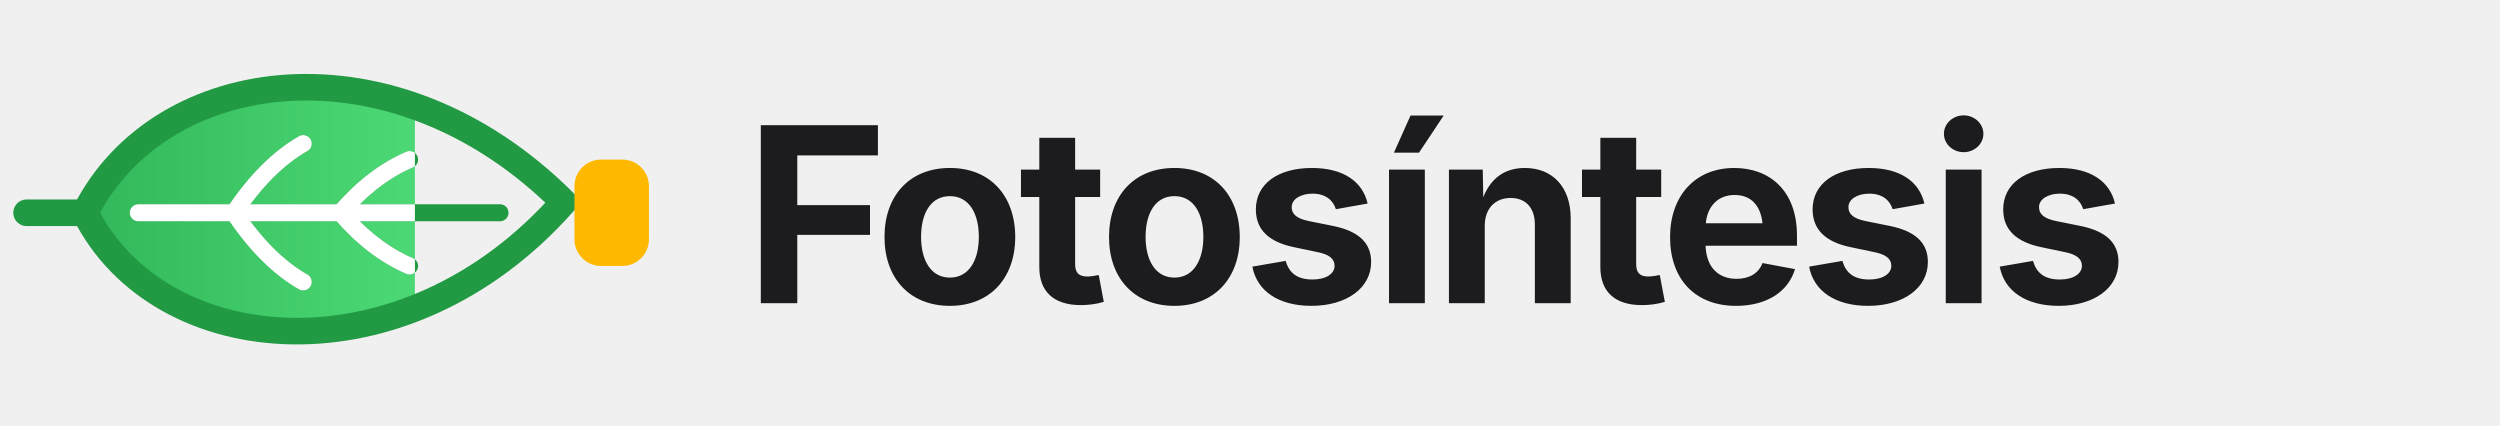
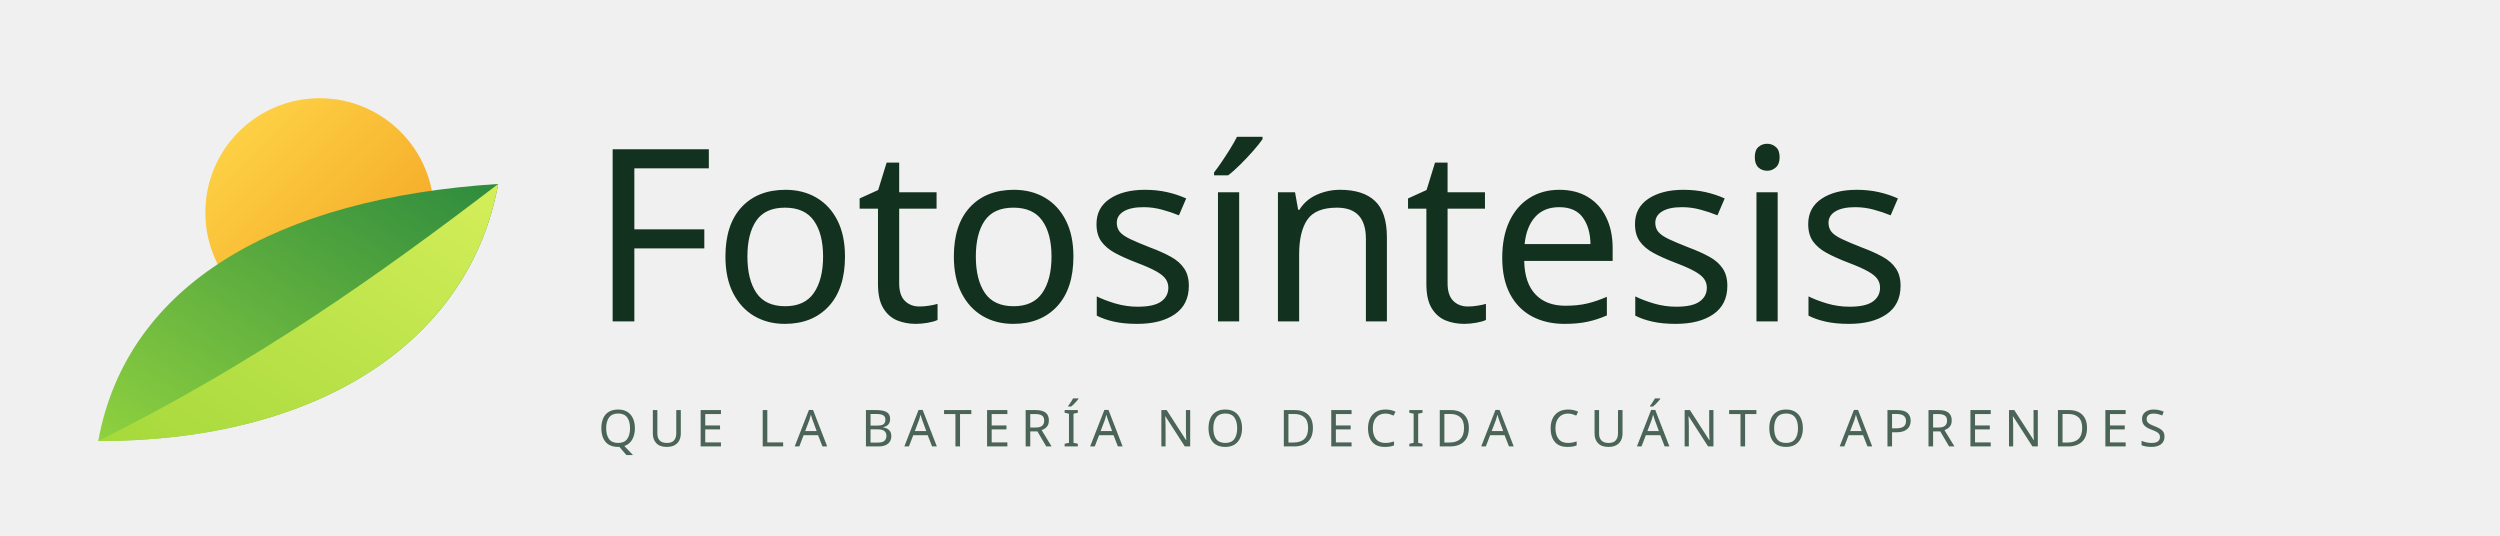
- <svg xmlns="http://www.w3.org/2000/svg" viewBox="0 0 470 80" role="img" aria-label="Fotosíntesis">
+ <svg xmlns="http://www.w3.org/2000/svg" viewBox="0 0 560 120" width="560" height="120">
  <defs>
-     <clipPath id="l-hoja">
-       <path d="M16 40 C 30 12, 74 6, 106 38 C 76 72, 30 68, 16 40 Z" />
-     </clipPath>
-     <clipPath id="l-carga">
-       <rect x="10" y="0" width="68" height="80" />
-     </clipPath>
-     <linearGradient id="l-grad" x1="0" x2="1">
-       <stop offset="0" stop-color="#2FB457" />
-       <stop offset="1" stop-color="#4CD975" />
+     <linearGradient id="sol" x1="0" y1="0" x2="1" y2="1">
+       <stop offset="0" stop-color="#FFD84A" />
+       <stop offset="1" stop-color="#F29E1F" />
+     </linearGradient>
+     <linearGradient id="hoja" x1="0" y1="1" x2="1" y2="0">
+       <stop offset="0" stop-color="#8FD13F" />
+       <stop offset="1" stop-color="#2E8B3E" />
+     </linearGradient>
+     <linearGradient id="hoja2" x1="0" y1="1" x2="1" y2="0">
+       <stop offset="0" stop-color="#A6D93B" />
+       <stop offset="1" stop-color="#D4EE5A" />
    </linearGradient>
  </defs>
-   <g clip-path="url(#l-hoja)">
-     <rect x="10" y="0" width="68" height="80" fill="url(#l-grad)" />
+   <g transform="translate(14 14) scale(1.6)">
+     <circle cx="36" cy="21" r="16" fill="url(#sol)" />
+     <path d="M5 53 C 9 31, 30 19, 61 17 C 57 39, 36 53, 5 53 Z" fill="url(#hoja)" />
+     <path d="M5 53 C 27 42, 44 30, 61 17 C 57 39, 36 53, 5 53 Z" fill="url(#hoja2)" />
  </g>
-   <g stroke="#229A44" stroke-width="3.2" stroke-linecap="round" fill="none">
-     <path d="M26 40 H 94" />
-     <path d="M44 40 Q 50 31 57 27" />
-     <path d="M44 40 Q 50 49 57 53" />
-     <path d="M64 40 Q 70 33 77 30" />
-     <path d="M64 40 Q 70 47 77 50" />
-   </g>
-   <g clip-path="url(#l-carga)" stroke="#FFFFFF" stroke-width="3.2" stroke-linecap="round" fill="none">
-     <path d="M26 40 H 94" />
-     <path d="M44 40 Q 50 31 57 27" />
-     <path d="M44 40 Q 50 49 57 53" />
-     <path d="M64 40 Q 70 33 77 30" />
-     <path d="M64 40 Q 70 47 77 50" />
-   </g>
-   <path d="M16 40 C 30 12, 74 6, 106 38 C 76 72, 30 68, 16 40 Z" fill="none" stroke="#229A44" stroke-width="5" stroke-linejoin="round" />
-   <path d="M5 40 H 16" stroke="#229A44" stroke-width="5" stroke-linecap="round" />
-   <rect x="108" y="30" width="14" height="20" rx="5" fill="#FFB800" />
-   <text x="140" y="57" font-family="-apple-system, BlinkMacSystemFont, 'SF Pro Display', 'Segoe UI', system-ui, sans-serif" font-size="46" font-weight="700" letter-spacing="-1.2" fill="#1C1C1E">Fotosíntesis</text>
+   <text x="132" y="72" font-family="Lexend, 'Segoe UI', sans-serif" font-size="54" font-weight="400" letter-spacing="-0.5" fill="#13311F">Fotosíntesis</text>
+   <text x="134" y="100" font-family="Lexend, 'Segoe UI', sans-serif" font-size="11.4" letter-spacing="2.3" fill="#4A6457">QUE LA BATERÍA NO DECIDA CUÁNTO APRENDES</text>
</svg>
